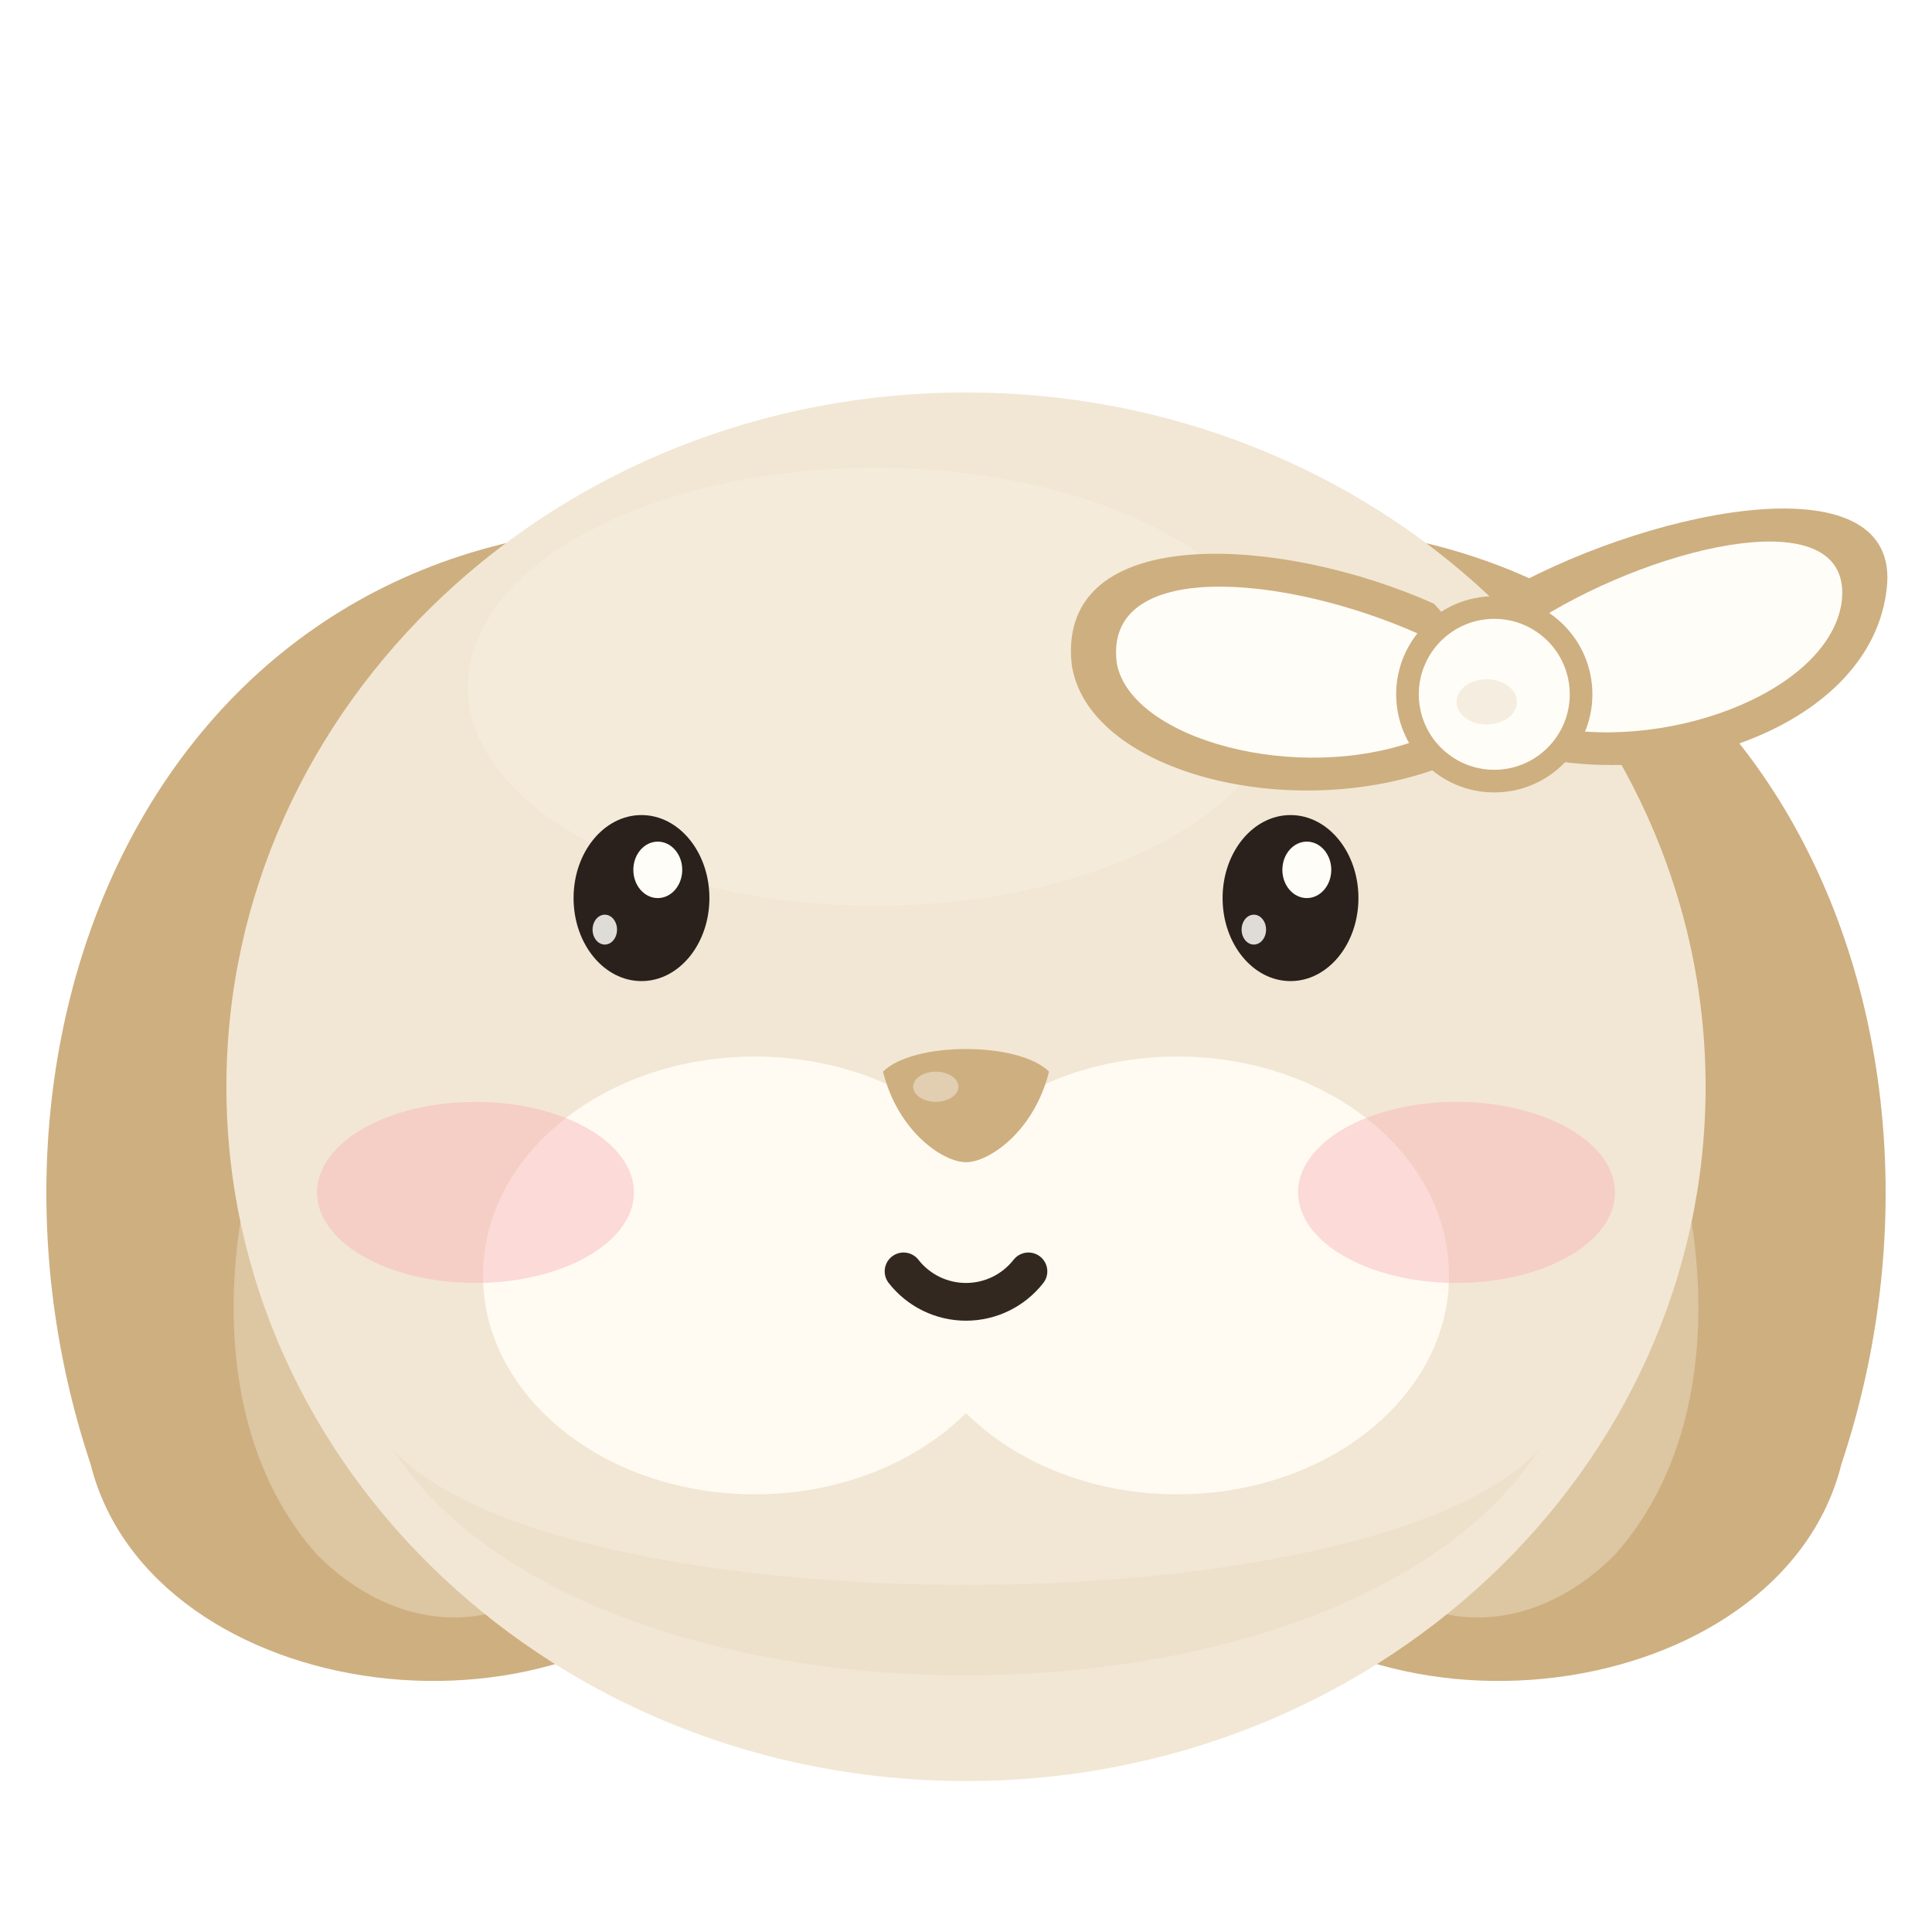
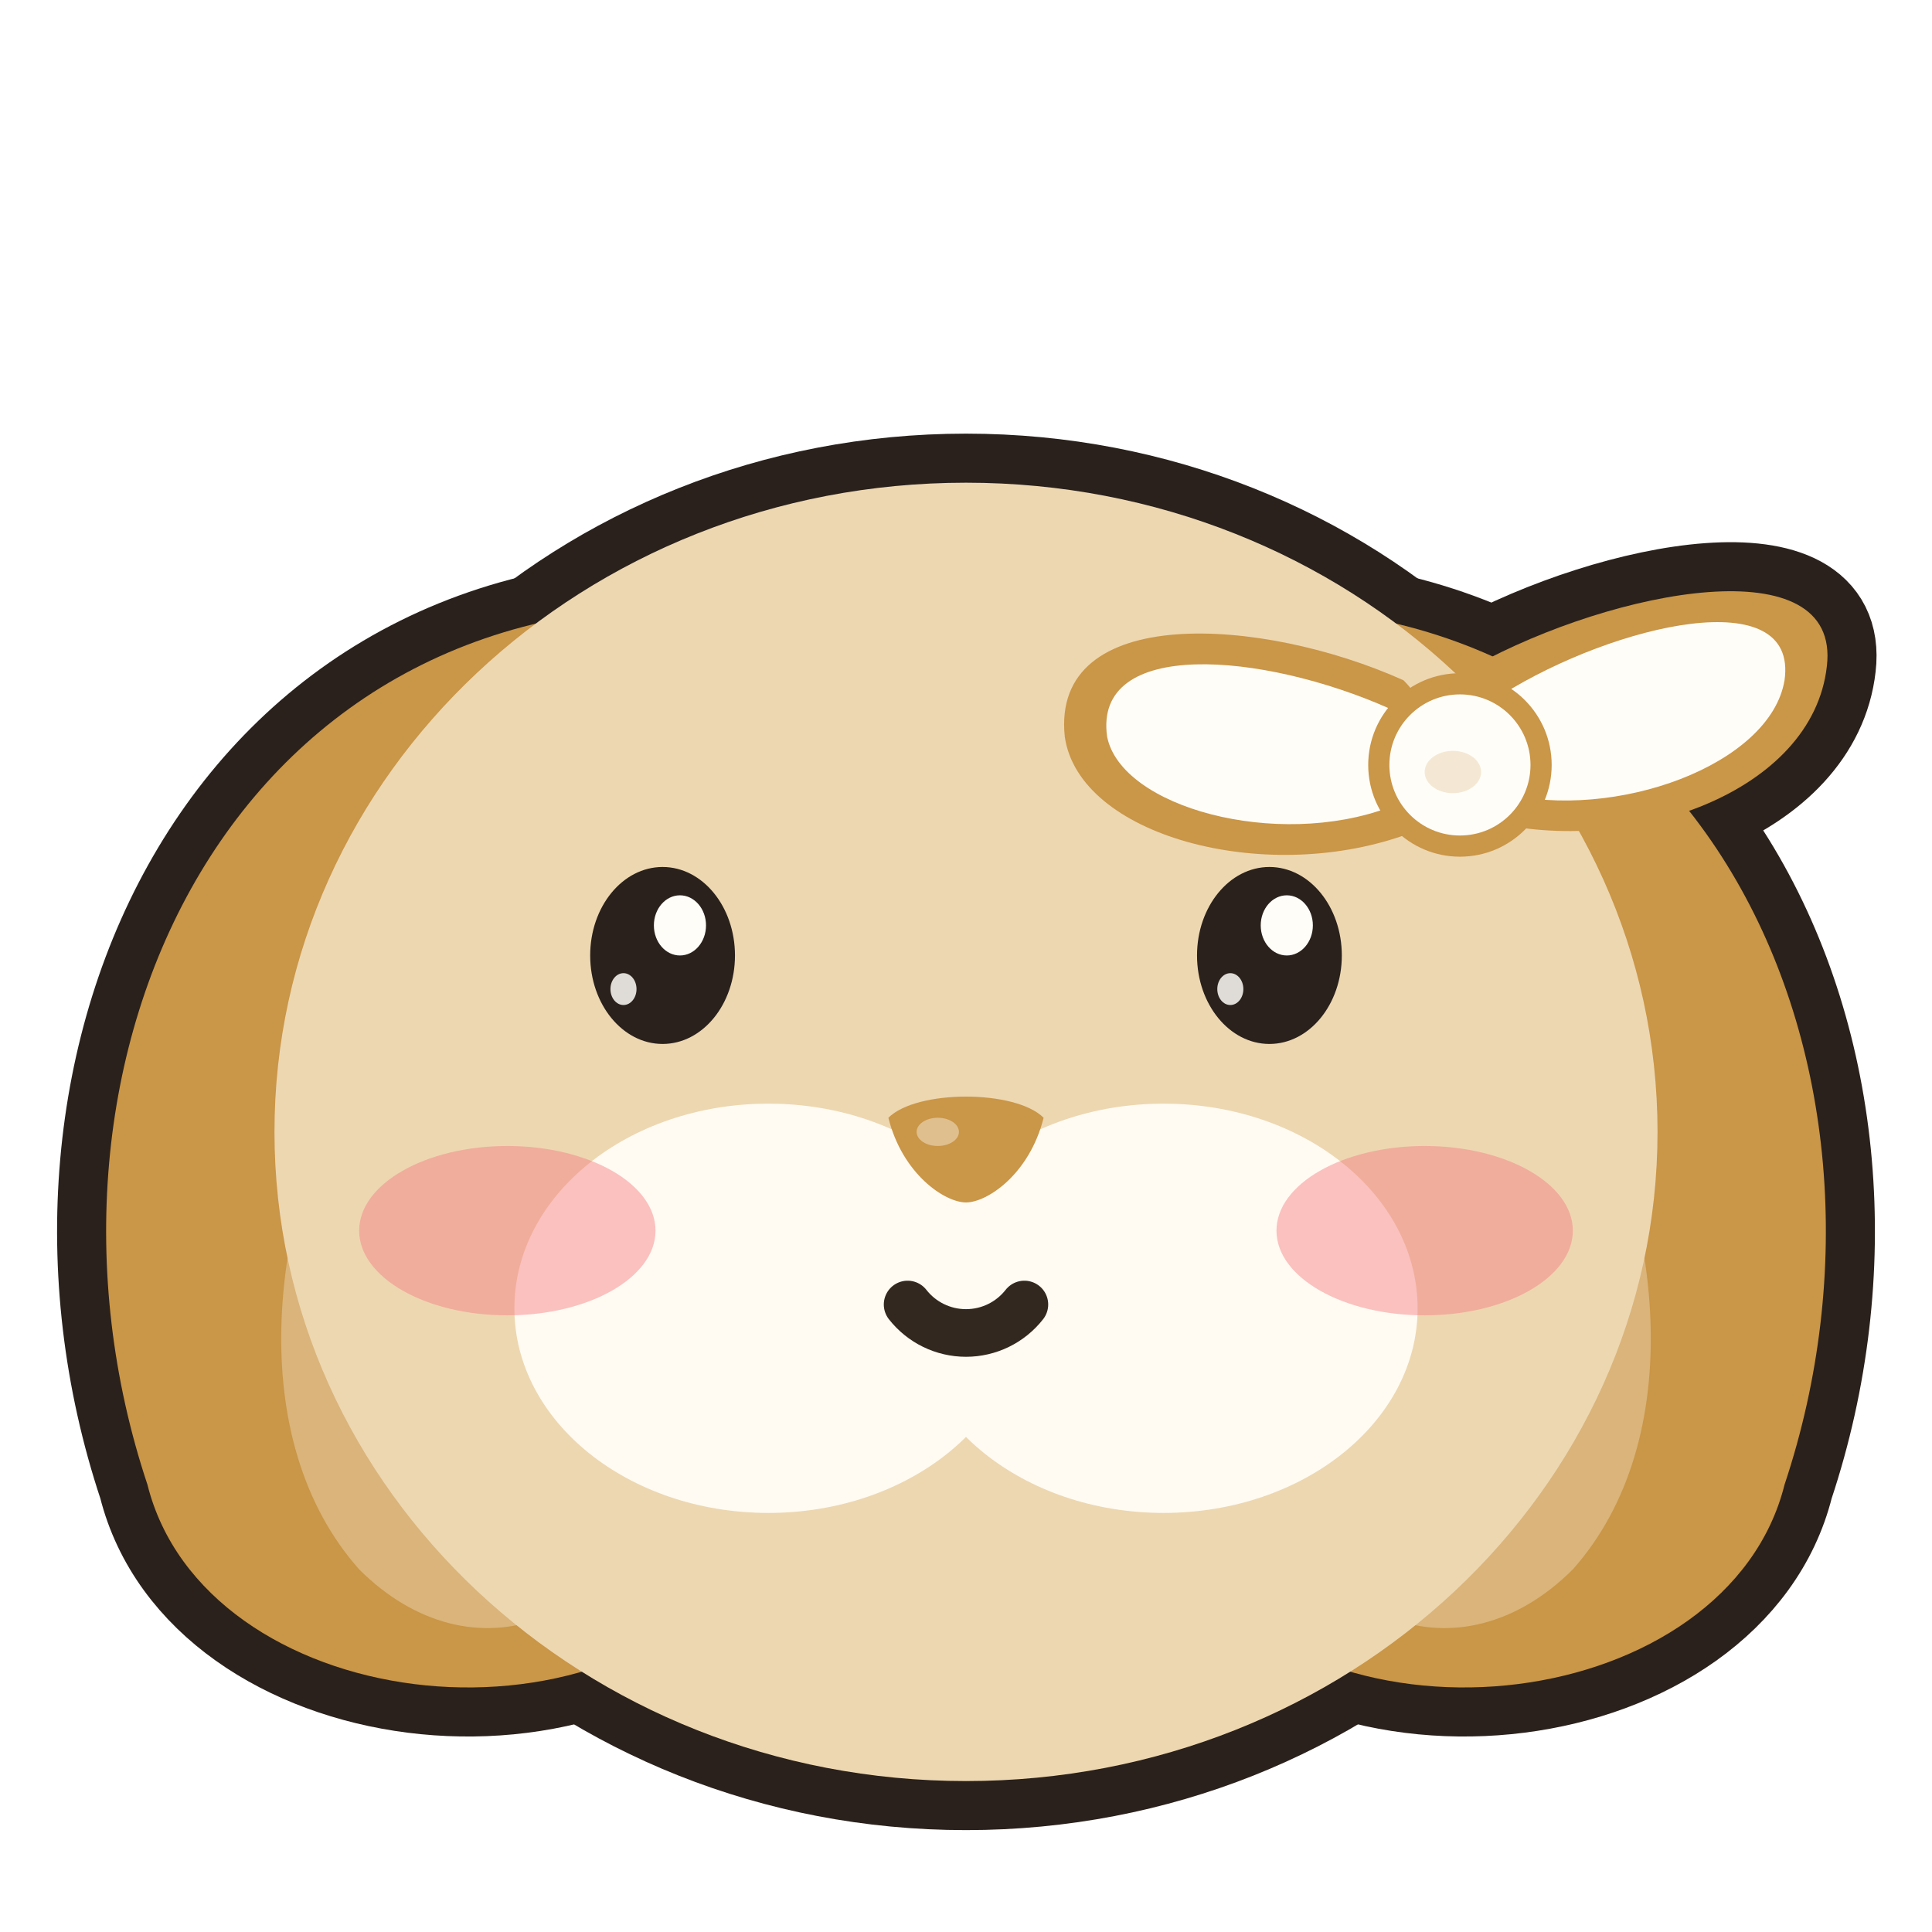
<svg xmlns="http://www.w3.org/2000/svg" viewBox="0 0 256 256" width="256" height="256" role="img" aria-hidden="true">
-   <path d="M96 70 C24 64 -8 134 12 194 C20 226 76 234 98 204 C112 152 118 92 96 70 Z" fill="#ceaf80" />
-   <path d="M44 128 C28 156 26 188 42 206 C58 222 80 214 84 190 C78 162 64 138 44 128 Z" fill="#fffbf2" fill-opacity="0.300" />
-   <path d="M160 70 C232 64 264 134 244 194 C236 226 180 234 158 204 C144 152 138 92 160 70 Z" fill="#ceaf80" />
-   <path d="M212 128 C228 156 230 188 214 206 C198 222 176 214 172 190 C178 162 192 138 212 128 Z" fill="#fffbf2" fill-opacity="0.300" />
-   <ellipse cx="128" cy="144" rx="98" ry="92" fill="#f2e7d4" />
-   <ellipse cx="100" cy="169" rx="36" ry="29" fill="#fffbf2" />
-   <ellipse cx="156" cy="169" rx="36" ry="29" fill="#fffbf2" />
-   <ellipse cx="116" cy="91" rx="54" ry="29" fill="#fffdf8" fill-opacity="0.170" />
-   <path d="M52 192 C78 232 178 232 204 192 C182 216 74 216 52 192 Z" fill="#ceaf80" fill-opacity="0.100" />
-   <ellipse cx="63" cy="158" rx="21" ry="12" fill="#f9b3b6" fill-opacity="0.450" />
-   <ellipse cx="193" cy="158" rx="21" ry="12" fill="#f9b3b6" fill-opacity="0.450" />
-   <ellipse cx="85" cy="119" rx="9" ry="11" fill="#2a211c" />
-   <ellipse cx="171" cy="119" rx="9" ry="11" fill="#2a211c" />
-   <ellipse cx="87.16" cy="115.26" rx="3.24" ry="3.74" fill="#fffdf8" />
-   <ellipse cx="80.14" cy="123.18" rx="1.62" ry="1.98" fill="#fffdf8" fill-opacity="0.850" />
-   <ellipse cx="173.16" cy="115.26" rx="3.24" ry="3.74" fill="#fffdf8" />
-   <ellipse cx="166.14" cy="123.18" rx="1.62" ry="1.98" fill="#fffdf8" fill-opacity="0.850" />
-   <path d="M190 102 C170 109 144 102 142 88 C140 69 170 71 190 80 C196 86 196 96 190 102 Z" fill="#ceaf80" />
-   <path d="M202 100 C222 105 248 96 250 78 C252 61 220 67 200 78 C196 86 197 96 202 100 Z" fill="#ceaf80" />
-   <path d="M188 98 C172 104 150 98 148 88 C146 74 170 76 188 84 C192 88 192 94 188 98 Z" fill="#fffdf8" />
-   <path d="M204 96 C220 100 242 92 244 80 C246 66 220 72 204 82 C200 87 200 92 204 96 Z" fill="#fffdf8" />
-   <ellipse cx="198" cy="92" rx="13" ry="13" fill="#ceaf80" />
-   <ellipse cx="198" cy="92" rx="10" ry="10" fill="#fffdf8" />
-   <ellipse cx="197" cy="93" rx="4" ry="3" fill="#ceaf80" fill-opacity="0.200" />
-   <path d="M117 142 C121 138 135 138 139 142 C137 150 131 154 128 154 C125 154 119 150 117 142 Z" fill="#ceaf80" />
-   <ellipse cx="124" cy="144" rx="3" ry="2" fill="#fffdf8" fill-opacity="0.400" />
-   <path d="M136.274 168.464 A10.5 10.5 0 0 1 119.726 168.464" fill="none" stroke="#33281f" stroke-width="5" stroke-linecap="round" />
+   <path d="M98.08 80.79 C30.76 75.18 0.84 140.63 19.54 196.73 C27.02 226.65 79.38 234.13 99.95 206.08 C113.04 157.46 118.65 101.36 98.08 80.79 Z" fill="#2a211c" stroke="#2a211c" stroke-width="13" stroke-linejoin="round" />
+   <path d="M157.92 80.79 C225.24 75.18 255.16 140.63 236.46 196.73 C228.98 226.65 176.62 234.13 156.05 206.08 C142.96 157.46 137.35 101.36 157.92 80.79 Z" fill="#2a211c" stroke="#2a211c" stroke-width="13" stroke-linejoin="round" />
+   <ellipse cx="128" cy="149.98" rx="91.63" ry="86.02" fill="#2a211c" stroke="#2a211c" stroke-width="13" stroke-linejoin="round" />
+   <path d="M185.97 110.71 C167.27 117.255 142.96 110.71 141.09 97.62 C139.22 79.855 167.27 81.725 185.97 90.14 C191.58 95.75 191.58 105.1 185.97 110.71 Z" fill="#2a211c" stroke="#2a211c" stroke-width="13" stroke-linejoin="round" />
+   <path d="M197.19 108.84 C215.89 113.515 240.2 105.1 242.07 88.27 C243.94 72.375 214.02 77.985 195.32 88.27 C191.58 95.75 192.515 105.1 197.19 108.84 Z" fill="#2a211c" stroke="#2a211c" stroke-width="13" stroke-linejoin="round" />
+   <ellipse cx="193.45" cy="101.36" rx="12.155" ry="12.155" fill="#2a211c" stroke="#2a211c" stroke-width="13" stroke-linejoin="round" />
+   <path d="M98.08 80.79 C30.76 75.18 0.84 140.63 19.54 196.73 C27.02 226.65 79.38 234.13 99.95 206.08 C113.04 157.46 118.65 101.36 98.08 80.79 Z" fill="#ca9647" />
+   <path d="M49.46 135.02 C34.5 161.2 32.63 191.12 47.59 207.95 C62.55 222.91 83.12 215.43 86.86 192.99 C81.25 166.81 68.16 144.37 49.46 135.02 Z" fill="#fffbf2" fill-opacity="0.300" />
+   <path d="M157.92 80.79 C225.24 75.18 255.16 140.63 236.46 196.73 C228.98 226.65 176.62 234.13 156.05 206.08 C142.96 157.46 137.35 101.36 157.92 80.79 Z" fill="#ca9647" />
+   <path d="M206.54 135.02 C221.5 161.2 223.37 191.12 208.41 207.95 C193.45 222.91 172.88 215.43 169.14 192.99 C174.75 166.81 187.84 144.37 206.54 135.02 Z" fill="#fffbf2" fill-opacity="0.300" />
+   <ellipse cx="128" cy="149.98" rx="91.63" ry="86.02" fill="#edd7b1" />
+   <ellipse cx="101.82" cy="173.355" rx="33.66" ry="27.115" fill="#fffbf2" />
+   <ellipse cx="154.18" cy="173.355" rx="33.66" ry="27.115" fill="#fffbf2" />
+   <ellipse cx="67.225" cy="163.07" rx="19.635" ry="11.22" fill="#f47b81" fill-opacity="0.450" />
+   <ellipse cx="188.775" cy="163.07" rx="19.635" ry="11.22" fill="#f47b81" fill-opacity="0.450" />
+   <ellipse cx="87.795" cy="126.605" rx="9.593" ry="11.725" fill="#2a211c" />
+   <ellipse cx="168.205" cy="126.605" rx="9.593" ry="11.725" fill="#2a211c" />
+   <ellipse cx="90.097" cy="122.619" rx="3.454" ry="3.986" fill="#fffdf8" />
+   <ellipse cx="82.615" cy="131.06" rx="1.727" ry="2.11" fill="#fffdf8" fill-opacity="0.850" />
+   <ellipse cx="170.507" cy="122.619" rx="3.454" ry="3.986" fill="#fffdf8" />
+   <ellipse cx="163.025" cy="131.06" rx="1.727" ry="2.11" fill="#fffdf8" fill-opacity="0.850" />
+   <path d="M185.97 110.71 C167.27 117.255 142.96 110.71 141.09 97.62 C139.22 79.855 167.27 81.725 185.97 90.14 C191.58 95.75 191.58 105.1 185.97 110.71 Z" fill="#ca9647" />
+   <path d="M197.19 108.84 C215.89 113.515 240.2 105.1 242.07 88.27 C243.94 72.375 214.02 77.985 195.32 88.27 C191.58 95.75 192.515 105.1 197.19 108.84 Z" fill="#ca9647" />
+   <path d="M184.1 106.97 C169.14 112.58 148.57 106.97 146.7 97.62 C144.83 84.53 167.27 86.4 184.1 93.88 C187.84 97.62 187.84 103.23 184.1 106.97 Z" fill="#fffdf8" />
+   <path d="M199.06 105.1 C214.02 108.84 234.59 101.36 236.46 90.14 C238.33 77.05 214.02 82.66 199.06 92.01 C195.32 96.685 195.32 101.36 199.06 105.1 Z" fill="#fffdf8" />
+   <ellipse cx="193.45" cy="101.36" rx="12.155" ry="12.155" fill="#ca9647" />
+   <ellipse cx="193.45" cy="101.36" rx="9.35" ry="9.35" fill="#fffdf8" />
+   <ellipse cx="192.515" cy="102.295" rx="3.74" ry="2.805" fill="#ca9647" fill-opacity="0.200" />
+   <path d="M117.715 148.11 C121.455 144.37 134.545 144.37 138.285 148.11 C136.415 155.59 130.805 159.33 128 159.33 C125.195 159.33 119.585 155.59 117.715 148.11 Z" fill="#ca9647" />
+   <ellipse cx="124.26" cy="149.98" rx="2.805" ry="1.87" fill="#fffdf8" fill-opacity="0.400" />
+   <path d="M135.736 172.854 A9.818 9.818 0 0 1 120.264 172.854" fill="none" stroke="#33281f" stroke-width="6.311" stroke-linecap="round" />
</svg>
